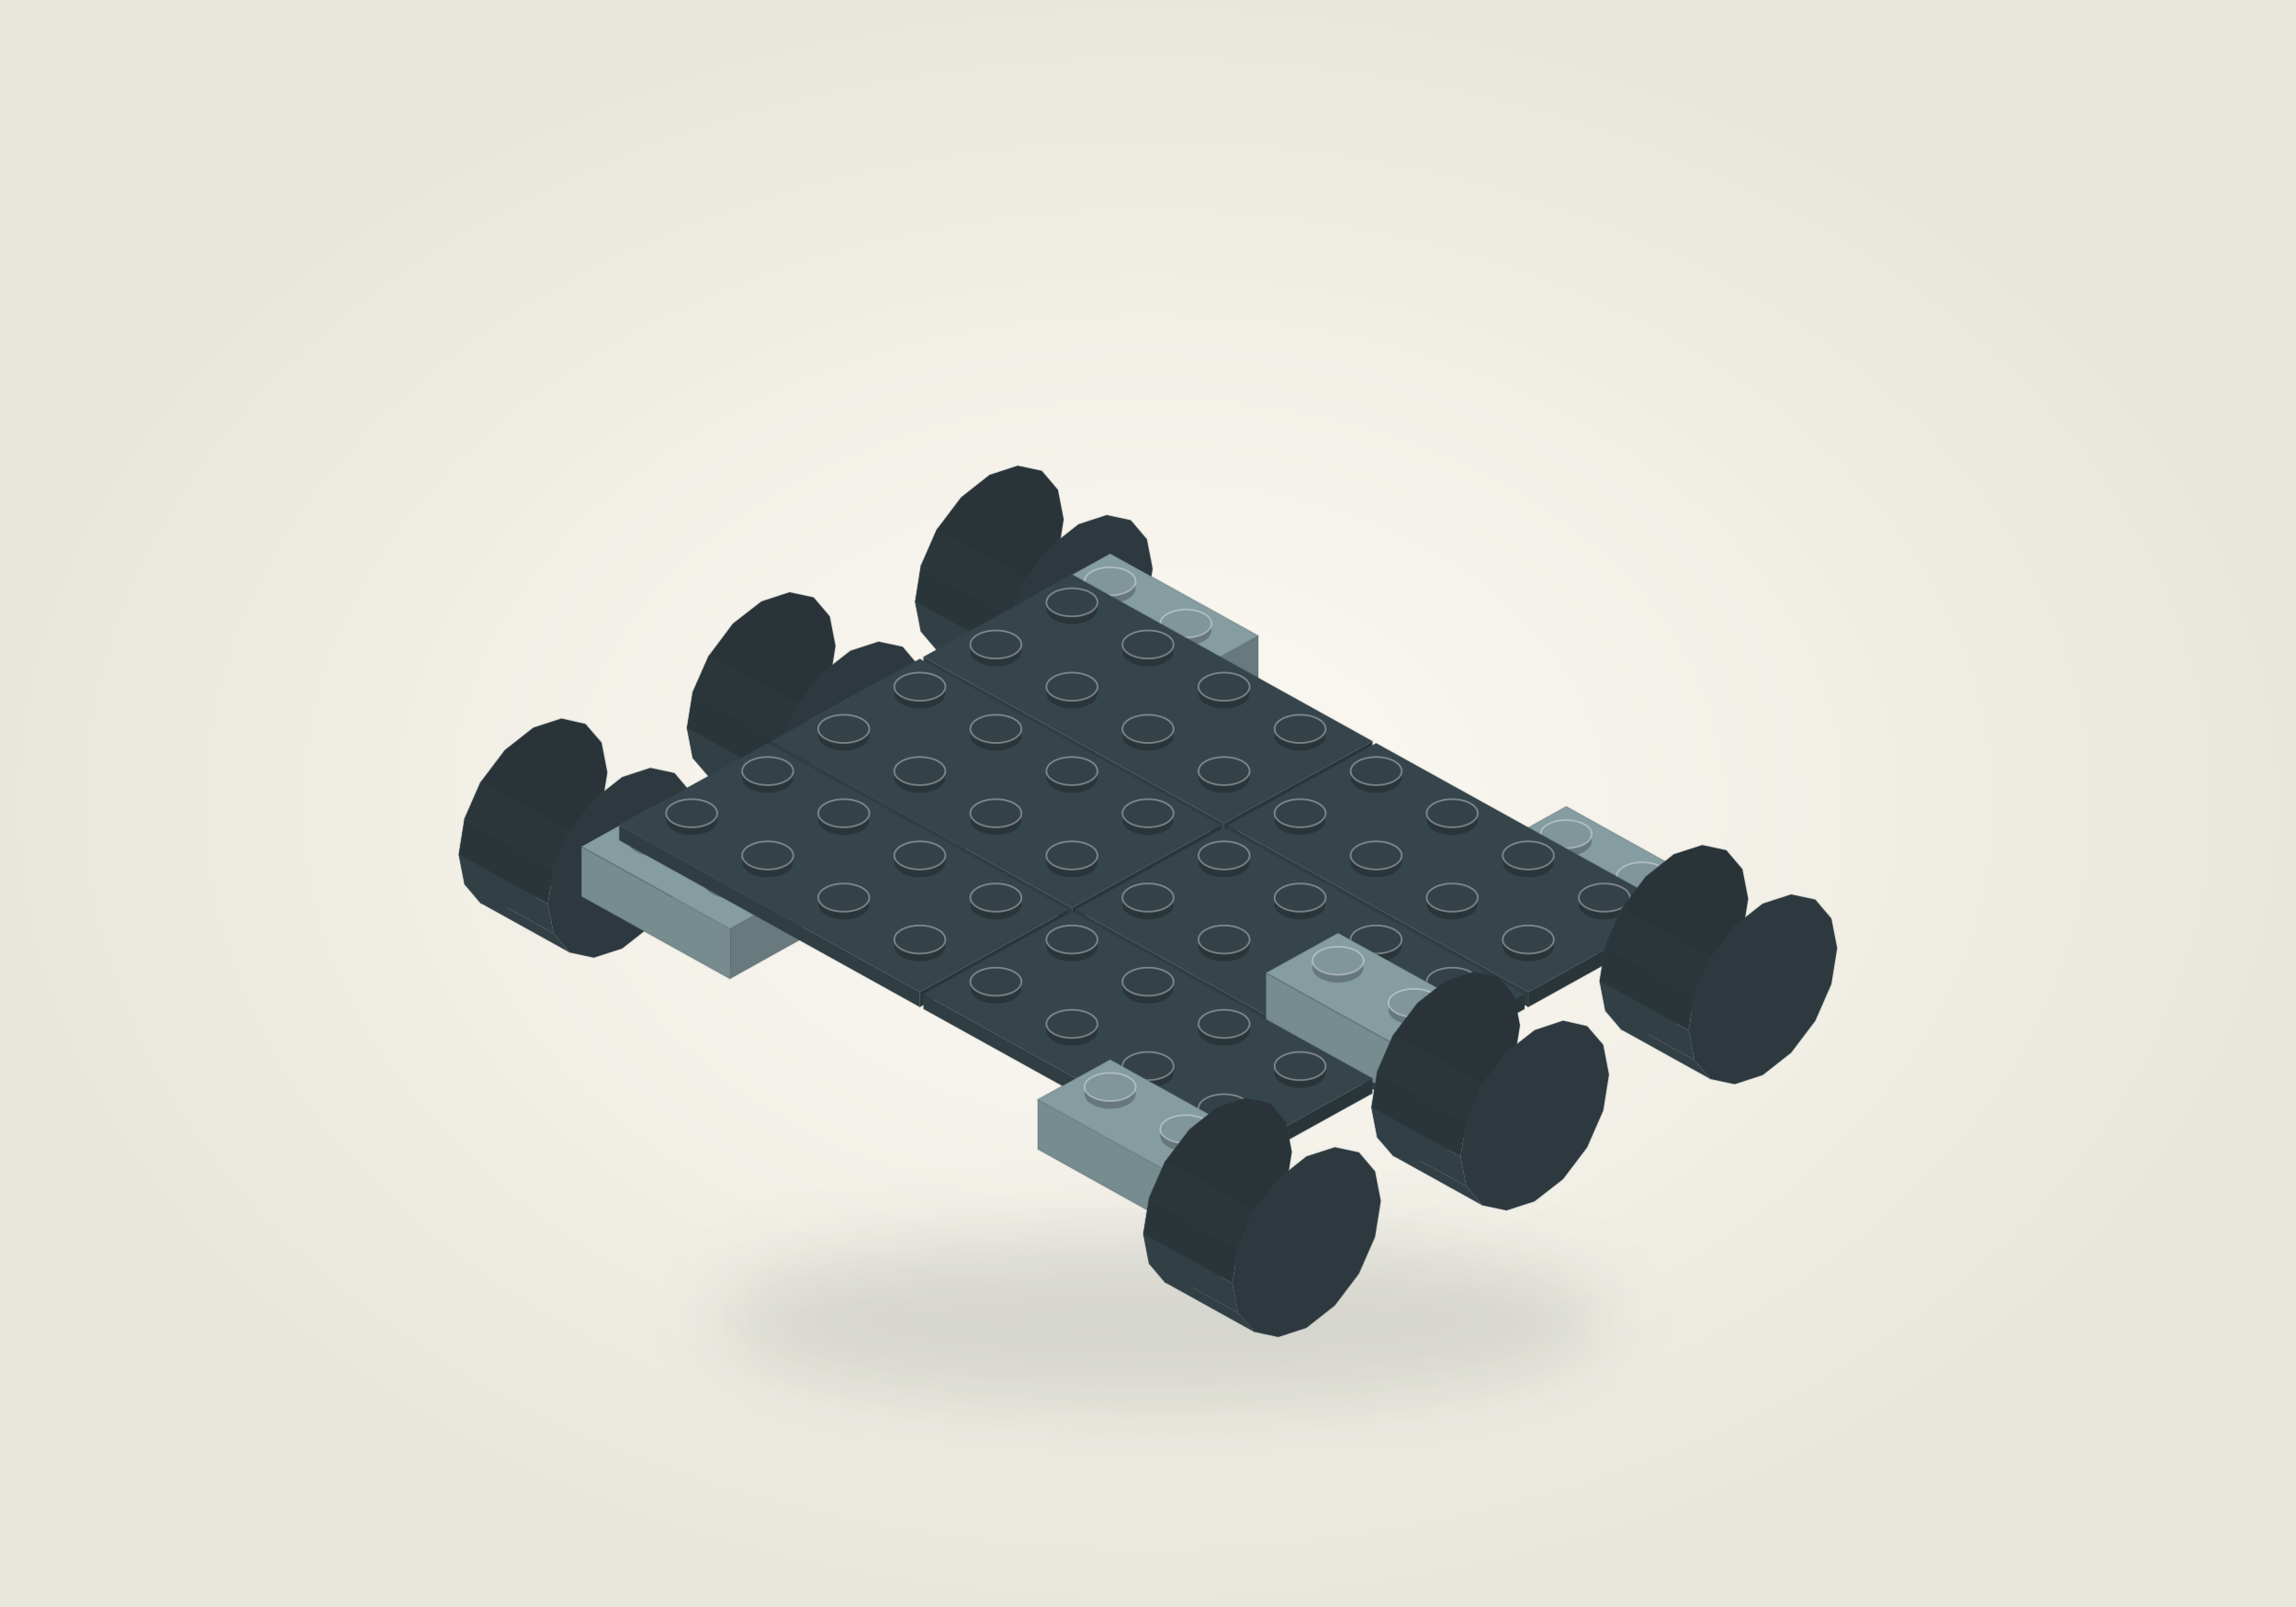
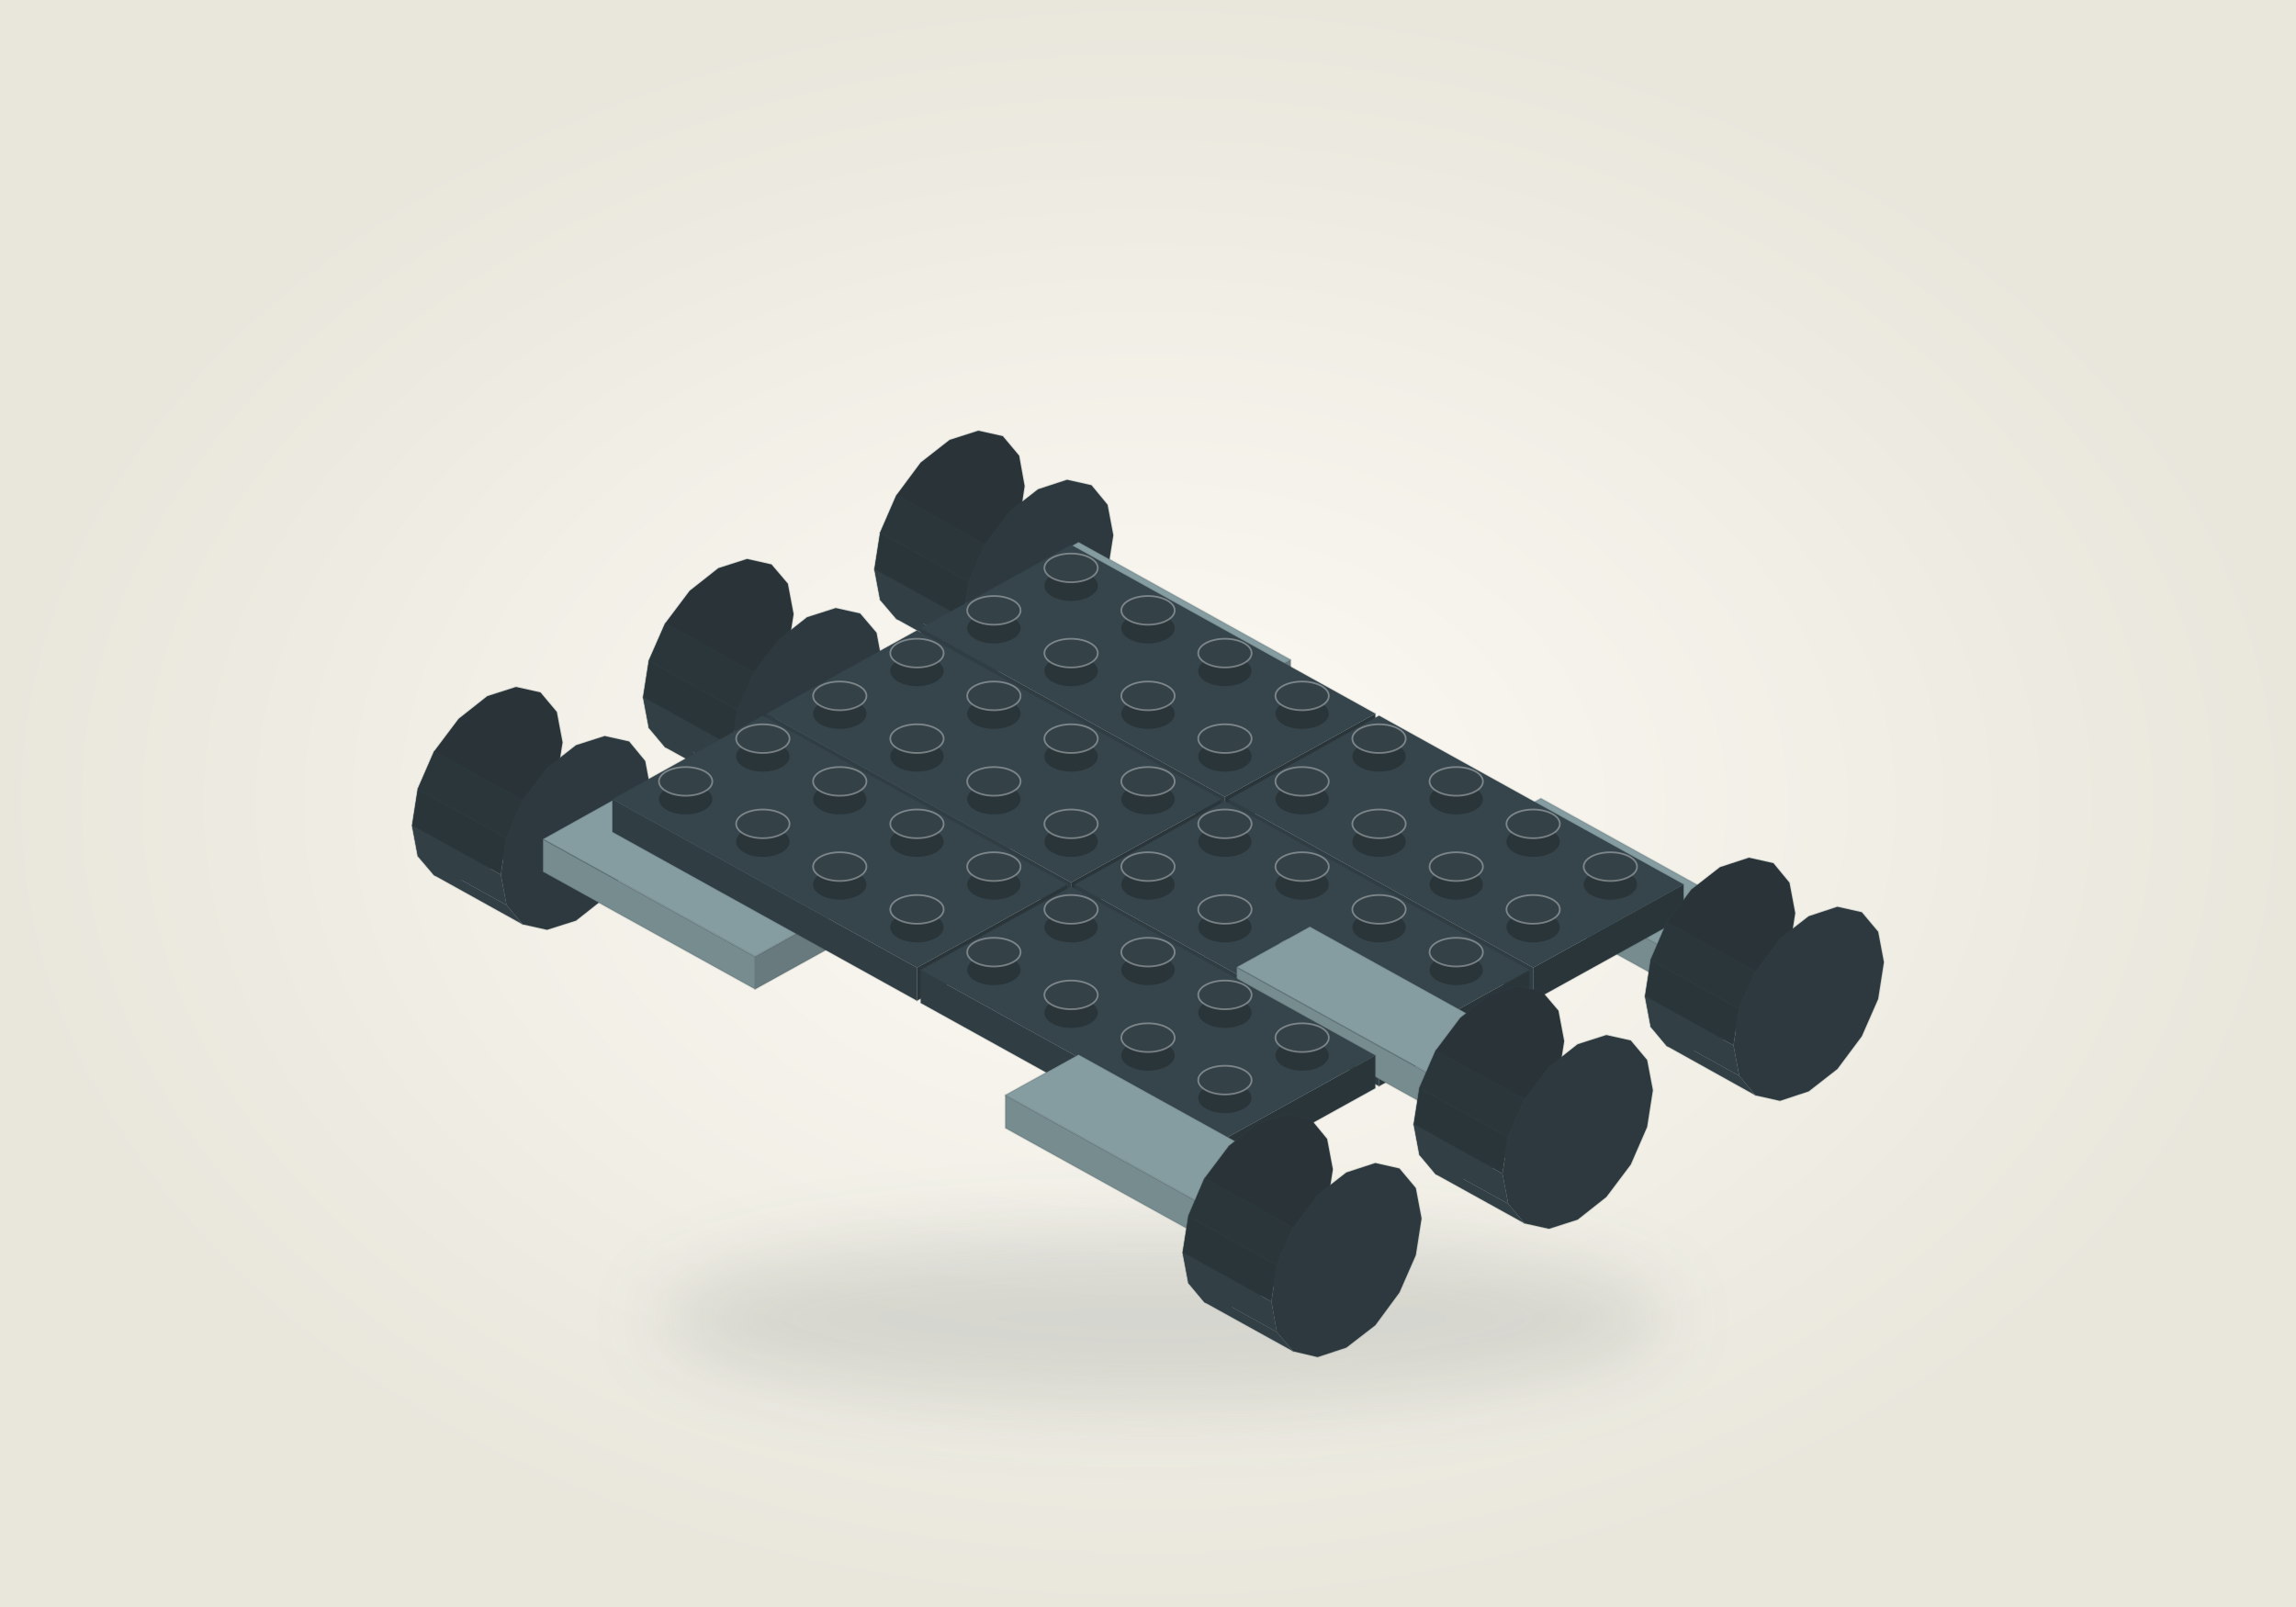
<svg xmlns="http://www.w3.org/2000/svg" width="800" height="560" viewBox="0 0 800 560" role="img" aria-label="Field rover">
  <style>.p{stroke:#344248;stroke-opacity:.17;stroke-width:.55;stroke-linejoin:round}</style>
  <defs>
    <g id="stud">
-       <ellipse cy="1.2" rx="8.9" ry="5.2" fill="currentColor" />
-       <ellipse cy="1.2" rx="8.9" ry="5.2" fill="#000" opacity=".2" />
-       <ellipse cy="-1.2" rx="8.9" ry="4.9" fill="currentColor" stroke="#fff" stroke-opacity=".35" stroke-width=".6" />
+       <ellipse cy="3.1" rx="9.3" ry="5.3" fill="currentColor" />
+       <ellipse cy="3.1" rx="9.3" ry="5.3" fill="#000" opacity=".2" />
+       <ellipse cy="-3.1" rx="9.3" ry="5" fill="currentColor" stroke="#fff" stroke-opacity=".35" stroke-width=".6" />
    </g>
    <radialGradient id="bg">
      <stop stop-color="#FCFAF4" />
      <stop offset="1" stop-color="#E9E7DC" />
    </radialGradient>
    <filter id="shadow" x="-.3" y="-.5" width="1.6" height="2">
      <feGaussianBlur stdDeviation="13" />
    </filter>
  </defs>
  <path fill="url(#bg)" d="M0 0H800V560H0Z" />
-   <ellipse cx="405" cy="460.1" rx="155" ry="30" fill="#344248" opacity=".14" filter="url(#shadow)" />
-   <path d="M318.9,209.7L320.9,197.2L326.5,184.4L334.9,173.3L344.8,165.5L354.6,162.3L363,164.1L368.6,170.7L370.6,181L368.6,193.5L363,206.3L354.6,217.4L344.8,225.2L334.9,228.4L326.5,226.6L320.9,220Z" fill="#293338" class="p" />
-   <path d="M318.9,209.7L320.9,197.2L351.9,214.4L349.9,226.9Z" fill="#2a353a" class="p" />
-   <path d="M320.9,197.2L326.5,184.4L357.5,201.6L351.9,214.4Z" fill="#2a363a" class="p" />
-   <path d="M326.5,226.6L320.9,220L351.9,237.2L357.5,243.8Z" fill="#323f45" class="p" />
-   <path d="M320.9,220L318.9,209.7L349.9,226.9L351.9,237.2Z" fill="#324046" class="p" />
-   <path d="M349.9,226.9L351.9,214.4L357.5,201.6L365.9,190.5L375.8,182.7L385.6,179.5L394,181.3L399.6,187.9L401.6,198.2L399.6,210.7L394,223.5L385.6,234.6L375.8,242.4L365.9,245.6L357.5,243.8L351.9,237.2Z" fill="#2d393e" class="p" />
-   <path d="M438.4,239L413.2,252.9L413.2,235.5L438.4,221.5Z" fill="#687a7d" class="p" />
-   <path d="M413.2,252.9L361.6,224.3L361.6,206.9L413.2,235.5Z" fill="#778c8f" class="p" />
-   <path d="M386.8,192.9L438.4,221.5L413.2,235.5L361.6,206.9Z" fill="#859ca0" class="p" />
-   <use href="#stud" x="386.8" y="203.8" color="#80969A" />
-   <use href="#stud" x="413.2" y="218.5" color="#80969A" />
-   <path d="M239.4,253.7L241.4,241.2L247,228.5L255.4,217.3L265.3,209.6L275.1,206.4L283.5,208.2L289.1,214.8L291.1,225.1L289.1,237.6L283.5,250.4L275.1,261.5L265.3,269.3L255.4,272.5L247,270.6L241.4,264.1Z" fill="#293338" class="p" />
-   <path d="M239.4,253.7L241.4,241.2L272.4,258.4L270.4,270.9Z" fill="#2a353a" class="p" />
-   <path d="M241.4,241.2L247,228.5L278,245.6L272.4,258.4Z" fill="#2a363a" class="p" />
-   <path d="M247,270.6L241.4,264.1L272.4,281.3L278,287.8Z" fill="#323f45" class="p" />
-   <path d="M241.4,264.1L239.4,253.7L270.4,270.9L272.4,281.3Z" fill="#324046" class="p" />
-   <path d="M270.4,270.9L272.4,258.4L278,245.6L286.4,234.5L296.3,226.8L306.1,223.6L314.5,225.4L320.1,232L322.1,242.3L320.1,254.8L314.5,267.6L306.1,278.7L296.3,286.4L286.4,289.6L278,287.8L272.4,281.3Z" fill="#2d393e" class="p" />
-   <path d="M478.2,263.5L426.5,292.1L426.5,286.9L478.2,258.3Z" fill="#2a353a" class="p" />
-   <path d="M426.5,292.1L321.8,234.1L321.8,228.9L426.5,286.9Z" fill="#303d43" class="p" />
-   <path d="M373.5,200.2L478.2,258.3L426.5,286.9L321.8,228.9Z" fill="#36454b" class="p" />
-   <use href="#stud" x="373.5" y="211.1" color="#344248" />
-   <use href="#stud" x="347" y="225.8" color="#344248" />
-   <use href="#stud" x="400" y="225.8" color="#344248" />
-   <use href="#stud" x="373.5" y="240.5" color="#344248" />
-   <use href="#stud" x="426.5" y="240.5" color="#344248" />
-   <use href="#stud" x="400" y="255.2" color="#344248" />
-   <use href="#stud" x="453" y="255.2" color="#344248" />
-   <use href="#stud" x="426.5" y="269.9" color="#344248" />
-   <path d="M358.9,283L333.8,297L333.8,279.6L358.9,265.6Z" fill="#687a7d" class="p" />
-   <path d="M333.8,297L282.1,268.4L282.1,250.9L333.8,279.6Z" fill="#778c8f" class="p" />
-   <path d="M307.3,237L358.9,265.6L333.8,279.6L282.1,250.9Z" fill="#859ca0" class="p" />
-   <use href="#stud" x="307.3" y="247.9" color="#80969A" />
-   <use href="#stud" x="333.8" y="262.5" color="#80969A" />
-   <path d="M159.9,297.8L161.9,285.3L167.5,272.5L175.9,261.4L185.8,253.6L195.6,250.4L204,252.3L209.6,258.8L211.6,269.2L209.6,281.7L204,294.5L195.6,305.6L185.8,313.3L175.9,316.5L167.5,314.7L161.9,308.1Z" fill="#293338" class="p" />
-   <path d="M159.9,297.8L161.9,285.3L192.9,302.5L190.9,315Z" fill="#2a353a" class="p" />
-   <path d="M161.9,285.3L167.5,272.5L198.5,289.7L192.9,302.5Z" fill="#2a363a" class="p" />
-   <path d="M167.5,314.7L161.9,308.1L192.9,325.3L198.5,331.9Z" fill="#323f45" class="p" />
-   <path d="M161.9,308.1L159.9,297.8L190.9,315L192.9,325.3Z" fill="#324046" class="p" />
-   <path d="M190.9,315L192.9,302.5L198.5,289.7L206.9,278.6L216.8,270.8L226.6,267.6L235,269.4L240.6,276L242.6,286.3L240.6,298.9L235,311.6L226.6,322.8L216.8,330.5L206.9,333.7L198.5,331.9L192.9,325.3Z" fill="#2d393e" class="p" />
-   <path d="M425.2,292.8L373.5,321.5L373.5,316.3L425.2,287.6Z" fill="#2a353a" class="p" />
-   <path d="M373.5,321.5L268.8,263.5L268.8,258.3L373.5,316.3Z" fill="#303d43" class="p" />
-   <path d="M320.5,229.6L425.2,287.6L373.5,316.3L268.8,258.3Z" fill="#36454b" class="p" />
-   <use href="#stud" x="320.5" y="240.5" color="#344248" />
-   <use href="#stud" x="294" y="255.2" color="#344248" />
-   <use href="#stud" x="347" y="255.2" color="#344248" />
-   <use href="#stud" x="320.5" y="269.9" color="#344248" />
-   <use href="#stud" x="373.5" y="269.9" color="#344248" />
-   <use href="#stud" x="347" y="284.6" color="#344248" />
-   <use href="#stud" x="400" y="284.6" color="#344248" />
-   <use href="#stud" x="373.5" y="299.3" color="#344248" />
-   <path d="M279.4,327.1L254.3,341.1L254.3,323.6L279.4,309.7Z" fill="#687a7d" class="p" />
-   <path d="M254.3,341.1L202.6,312.4L202.6,295L254.3,323.6Z" fill="#778c8f" class="p" />
-   <path d="M227.8,281L279.4,309.7L254.3,323.6L202.6,295Z" fill="#859ca0" class="p" />
-   <use href="#stud" x="227.8" y="291.9" color="#80969A" />
-   <use href="#stud" x="254.3" y="306.6" color="#80969A" />
-   <path d="M597.4,327.1L572.2,341.1L572.2,323.6L597.4,309.7Z" fill="#687a7d" class="p" />
-   <path d="M572.2,341.1L520.6,312.4L520.6,295L572.2,323.6Z" fill="#778c8f" class="p" />
-   <path d="M545.7,281L597.4,309.7L572.2,323.6L520.6,295Z" fill="#859ca0" class="p" />
-   <use href="#stud" x="545.7" y="291.9" color="#80969A" />
-   <use href="#stud" x="572.2" y="306.6" color="#80969A" />
-   <path d="M584.2,322.2L532.5,350.9L532.5,345.7L584.2,317Z" fill="#2a353a" class="p" />
-   <path d="M532.5,350.9L427.8,292.8L427.8,287.6L532.5,345.7Z" fill="#303d43" class="p" />
-   <path d="M479.5,259L584.2,317L532.5,345.7L427.8,287.6Z" fill="#36454b" class="p" />
-   <use href="#stud" x="479.5" y="269.9" color="#344248" />
-   <use href="#stud" x="453" y="284.6" color="#344248" />
-   <use href="#stud" x="506" y="284.6" color="#344248" />
-   <use href="#stud" x="479.5" y="299.3" color="#344248" />
-   <use href="#stud" x="532.5" y="299.3" color="#344248" />
-   <use href="#stud" x="506" y="314" color="#344248" />
-   <use href="#stud" x="559" y="314" color="#344248" />
-   <use href="#stud" x="532.5" y="328.6" color="#344248" />
-   <path d="M372.2,322.2L320.5,350.9L320.5,345.7L372.2,317Z" fill="#2a353a" class="p" />
-   <path d="M320.5,350.9L215.8,292.8L215.8,287.6L320.5,345.7Z" fill="#303d43" class="p" />
-   <path d="M267.5,259L372.2,317L320.5,345.7L215.8,287.6Z" fill="#36454b" class="p" />
-   <use href="#stud" x="267.5" y="269.9" color="#344248" />
-   <use href="#stud" x="241" y="284.6" color="#344248" />
-   <use href="#stud" x="294" y="284.6" color="#344248" />
-   <use href="#stud" x="267.5" y="299.3" color="#344248" />
-   <use href="#stud" x="320.5" y="299.3" color="#344248" />
-   <use href="#stud" x="294" y="314" color="#344248" />
-   <use href="#stud" x="347" y="314" color="#344248" />
-   <use href="#stud" x="320.5" y="328.6" color="#344248" />
-   <path d="M557.4,341.9L559.4,329.4L565,316.6L573.4,305.5L583.2,297.7L593.1,294.5L601.5,296.3L607.1,302.9L609.1,313.2L607.1,325.7L601.5,338.5L593.1,349.6L583.2,357.4L573.4,360.6L565,358.8L559.4,352.2Z" fill="#293338" class="p" />
-   <path d="M557.4,341.9L559.4,329.4L590.4,346.5L588.4,359.1Z" fill="#2a353a" class="p" />
-   <path d="M559.4,329.4L565,316.6L596,333.8L590.4,346.5Z" fill="#2a363a" class="p" />
-   <path d="M565,358.8L559.4,352.2L590.4,369.4L596,376Z" fill="#323f45" class="p" />
-   <path d="M559.4,352.2L557.4,341.9L588.4,359.1L590.4,369.4Z" fill="#324046" class="p" />
-   <path d="M588.4,359.1L590.4,346.5L596,333.8L604.4,322.6L614.2,314.9L624.1,311.7L632.5,313.5L638.1,320.1L640.1,330.4L638.1,342.9L632.5,355.7L624.1,366.8L614.2,374.6L604.4,377.8L596,376L590.4,369.4Z" fill="#2d393e" class="p" />
-   <path d="M531.2,351.6L479.5,380.2L479.5,375L531.2,346.4Z" fill="#2a353a" class="p" />
-   <path d="M479.5,380.2L374.8,322.2L374.8,317L479.5,375Z" fill="#303d43" class="p" />
-   <path d="M426.5,288.4L531.2,346.4L479.5,375L374.8,317Z" fill="#36454b" class="p" />
-   <use href="#stud" x="426.5" y="299.3" color="#344248" />
-   <use href="#stud" x="400" y="314" color="#344248" />
-   <use href="#stud" x="453" y="314" color="#344248" />
-   <use href="#stud" x="426.5" y="328.6" color="#344248" />
-   <use href="#stud" x="479.5" y="328.6" color="#344248" />
-   <use href="#stud" x="453" y="343.3" color="#344248" />
-   <use href="#stud" x="506" y="343.3" color="#344248" />
-   <use href="#stud" x="479.5" y="358" color="#344248" />
-   <path d="M517.9,371.2L492.7,385.1L492.7,367.7L517.9,353.7Z" fill="#687a7d" class="p" />
-   <path d="M492.7,385.1L441.1,356.5L441.1,339L492.7,367.7Z" fill="#778c8f" class="p" />
-   <path d="M466.2,325.1L517.9,353.7L492.7,367.7L441.1,339Z" fill="#859ca0" class="p" />
-   <use href="#stud" x="466.2" y="336" color="#80969A" />
-   <use href="#stud" x="492.7" y="350.7" color="#80969A" />
-   <path d="M477.9,385.9L479.9,373.4L485.5,360.6L493.9,349.5L503.7,341.8L513.6,338.6L522,340.4L527.6,347L529.6,357.3L527.6,369.8L522,382.6L513.6,393.7L503.7,401.4L493.9,404.7L485.5,402.8L479.9,396.3Z" fill="#293338" class="p" />
-   <path d="M477.9,385.9L479.9,373.4L510.9,390.6L508.9,403.1Z" fill="#2a353a" class="p" />
-   <path d="M479.9,373.4L485.5,360.6L516.5,377.8L510.9,390.6Z" fill="#2a363a" class="p" />
-   <path d="M485.5,402.8L479.9,396.3L510.9,413.4L516.5,420Z" fill="#323f45" class="p" />
-   <path d="M479.9,396.3L477.9,385.9L508.9,403.1L510.9,413.4Z" fill="#324046" class="p" />
-   <path d="M508.9,403.1L510.9,390.6L516.5,377.8L524.9,366.7L534.7,359L544.6,355.7L553,357.6L558.6,364.1L560.6,374.5L558.6,387L553,399.8L544.6,410.9L534.7,418.6L524.9,421.8L516.5,420L510.9,413.4Z" fill="#2d393e" class="p" />
-   <path d="M478.2,381L426.5,409.6L426.5,404.4L478.2,375.8Z" fill="#2a353a" class="p" />
-   <path d="M426.5,409.6L321.8,351.6L321.8,346.4L426.5,404.4Z" fill="#303d43" class="p" />
-   <path d="M373.5,317.7L478.2,375.8L426.5,404.4L321.8,346.4Z" fill="#36454b" class="p" />
-   <use href="#stud" x="373.5" y="328.6" color="#344248" />
-   <use href="#stud" x="347" y="343.3" color="#344248" />
-   <use href="#stud" x="400" y="343.3" color="#344248" />
-   <use href="#stud" x="373.5" y="358" color="#344248" />
-   <use href="#stud" x="426.5" y="358" color="#344248" />
-   <use href="#stud" x="400" y="372.7" color="#344248" />
-   <use href="#stud" x="453" y="372.7" color="#344248" />
-   <use href="#stud" x="426.5" y="387.4" color="#344248" />
-   <path d="M438.4,415.2L413.2,429.2L413.2,411.7L438.4,397.8Z" fill="#687a7d" class="p" />
-   <path d="M413.2,429.2L361.6,400.5L361.6,383.1L413.2,411.7Z" fill="#778c8f" class="p" />
-   <path d="M386.8,369.2L438.4,397.8L413.2,411.7L361.6,383.1Z" fill="#859ca0" class="p" />
-   <use href="#stud" x="386.8" y="380" color="#80969A" />
-   <use href="#stud" x="413.2" y="394.7" color="#80969A" />
-   <path d="M398.4,430L400.4,417.5L406,404.7L414.4,393.6L424.2,385.8L434.1,382.6L442.5,384.4L448.1,391L450.1,401.4L448.1,413.9L442.5,426.6L434.1,437.8L424.2,445.5L414.4,448.7L406,446.9L400.4,440.3Z" fill="#293338" class="p" />
-   <path d="M398.4,430L400.4,417.5L431.4,434.7L429.4,447.2Z" fill="#2a353a" class="p" />
-   <path d="M400.4,417.5L406,404.7L437,421.9L431.4,434.7Z" fill="#2a363a" class="p" />
-   <path d="M406,446.9L400.4,440.3L431.4,457.5L437,464.1Z" fill="#323f45" class="p" />
-   <path d="M400.4,440.3L398.4,430L429.4,447.2L431.4,457.5Z" fill="#324046" class="p" />
-   <path d="M429.4,447.2L431.4,434.7L437,421.9L445.4,410.8L455.2,403L465.1,399.8L473.5,401.6L479.1,408.2L481.1,418.5L479.1,431L473.5,443.8L465.1,454.9L455.2,462.7L445.4,465.9L437,464.1L431.4,457.5Z" fill="#2d393e" class="p" />
+   <ellipse cx="405" cy="459.5" rx="175.9" ry="30" fill="#344248" opacity=".14" filter="url(#shadow)" />
+   <path d="M304.7,198.4L306.7,185.6L312.4,172.5L320.8,161.2L330.9,153.3L340.9,150.1L349.4,152L355.1,158.8L357,169.4L355.1,182.2L349.4,195.2L340.9,206.5L330.9,214.4L320.8,217.6L312.4,215.7L306.7,209Z" fill="#293338" class="p" />
+   <path d="M304.7,198.4L306.7,185.6L337.6,202.7L335.6,215.5Z" fill="#2a353a" class="p" />
+   <path d="M306.7,185.6L312.4,172.5L343.2,189.7L337.6,202.7Z" fill="#2a363a" class="p" />
+   <path d="M312.4,215.7L306.7,209L337.6,226.1L343.2,232.8Z" fill="#323f45" class="p" />
+   <path d="M306.7,209L304.7,198.4L335.6,215.5L337.6,226.1Z" fill="#324046" class="p" />
+   <path d="M335.6,215.5L337.6,202.7L343.2,189.7L351.7,178.3L361.7,170.5L371.8,167.2L380.3,169.1L385.9,175.9L387.9,186.5L385.9,199.3L380.3,212.3L371.8,223.7L361.7,231.5L351.7,234.8L343.2,232.8L337.6,226.1Z" fill="#2d393e" class="p" />
+   <path d="M449.7,241.3L424.2,255.5L424.2,244L449.7,229.9Z" fill="#687a7d" class="p" />
+   <path d="M424.2,255.5L350.3,214.5L350.3,203.1L424.2,244Z" fill="#778c8f" class="p" />
+   <path d="M375.8,188.9L449.7,229.9L424.2,244L350.3,203.1Z" fill="#859ca0" class="p" />
+   <path d="M224.1,243L226.1,230.2L231.8,217.2L240.3,205.9L250.3,198L260.3,194.8L268.8,196.7L274.5,203.4L276.5,214L274.5,226.8L268.8,239.9L260.3,251.2L250.3,259.1L240.3,262.3L231.8,260.4L226.1,253.6Z" fill="#293338" class="p" />
+   <path d="M224.1,243L226.1,230.2L257,247.4L255,260.1Z" fill="#2a353a" class="p" />
+   <path d="M226.1,230.2L231.8,217.2L262.7,234.3L257,247.4Z" fill="#2a363a" class="p" />
+   <path d="M231.8,260.4L226.1,253.6L257,270.7L262.7,277.5Z" fill="#323f45" class="p" />
+   <path d="M226.1,253.6L224.1,243L255,260.1L257,270.7Z" fill="#324046" class="p" />
+   <path d="M255,260.1L257,247.4L262.7,234.3L271.2,223L281.2,215.1L291.2,211.9L299.7,213.8L305.4,220.5L307.4,231.1L305.4,243.9L299.7,257L291.2,268.3L281.2,276.2L271.2,279.4L262.7,277.5L257,270.7Z" fill="#2d393e" class="p" />
+   <path d="M479.2,260.2L426.8,289.2L426.8,277.7L479.2,248.7Z" fill="#2a353a" class="p" />
+   <path d="M426.8,289.2L320.8,230.4L320.8,218.9L426.8,277.7Z" fill="#303d43" class="p" />
+   <path d="M373.2,189.9L479.2,248.7L426.8,277.7L320.8,218.9Z" fill="#36454b" class="p" />
+   <use href="#stud" x="373.2" y="201" color="#344248" />
+   <use href="#stud" x="346.3" y="215.8" color="#344248" />
+   <use href="#stud" x="400" y="215.8" color="#344248" />
+   <use href="#stud" x="373.2" y="230.7" color="#344248" />
+   <use href="#stud" x="426.8" y="230.7" color="#344248" />
+   <use href="#stud" x="400" y="245.6" color="#344248" />
+   <use href="#stud" x="453.7" y="245.6" color="#344248" />
+   <use href="#stud" x="426.8" y="260.5" color="#344248" />
+   <path d="M369.1,286L343.6,300.1L343.6,288.6L369.1,274.5Z" fill="#687a7d" class="p" />
+   <path d="M343.6,300.1L269.8,259.2L269.8,247.7L343.6,288.6Z" fill="#778c8f" class="p" />
+   <path d="M295.3,233.6L369.1,274.5L343.6,288.6L269.8,247.7Z" fill="#859ca0" class="p" />
+   <path d="M143.6,287.7L145.6,274.9L151.3,261.8L159.8,250.5L169.8,242.6L179.8,239.4L188.3,241.3L194,248.1L196,258.7L194,271.4L188.3,284.5L179.8,295.8L169.8,303.7L159.8,306.9L151.3,305L145.6,298.3Z" fill="#293338" class="p" />
+   <path d="M143.6,287.7L145.6,274.9L176.5,292L174.5,304.8Z" fill="#2a353a" class="p" />
+   <path d="M145.6,274.9L151.3,261.8L182.1,278.9L176.5,292Z" fill="#2a363a" class="p" />
+   <path d="M151.3,305L145.6,298.3L176.5,315.4L182.1,322.1Z" fill="#323f45" class="p" />
+   <path d="M145.6,298.3L143.6,287.7L174.5,304.8L176.5,315.4Z" fill="#324046" class="p" />
+   <path d="M174.5,304.8L176.5,292L182.1,278.9L190.6,267.6L200.7,259.7L210.7,256.5L219.2,258.4L224.8,265.2L226.8,275.8L224.8,288.6L219.2,301.6L210.7,312.9L200.7,320.8L190.6,324L182.1,322.1L176.5,315.4Z" fill="#2d393e" class="p" />
+   <path d="M425.5,289.9L373.2,319L373.2,307.5L425.5,278.5Z" fill="#2a353a" class="p" />
+   <path d="M373.2,319L267.1,260.2L267.1,248.7L373.2,307.5Z" fill="#303d43" class="p" />
+   <path d="M319.5,219.7L425.5,278.5L373.2,307.5L267.1,248.7Z" fill="#36454b" class="p" />
+   <use href="#stud" x="319.5" y="230.7" color="#344248" />
+   <use href="#stud" x="292.6" y="245.6" color="#344248" />
+   <use href="#stud" x="346.3" y="245.6" color="#344248" />
+   <use href="#stud" x="319.5" y="260.5" color="#344248" />
+   <use href="#stud" x="373.2" y="260.5" color="#344248" />
+   <use href="#stud" x="346.3" y="275.4" color="#344248" />
+   <use href="#stud" x="400" y="275.4" color="#344248" />
+   <use href="#stud" x="373.2" y="290.2" color="#344248" />
+   <path d="M288.6,330.6L263.1,344.7L263.1,333.3L288.6,319.1Z" fill="#687a7d" class="p" />
+   <path d="M263.1,344.7L189.2,303.8L189.2,292.4L263.1,333.3Z" fill="#778c8f" class="p" />
+   <path d="M214.7,278.2L288.6,319.1L263.1,333.3L189.2,292.4Z" fill="#859ca0" class="p" />
+   <path d="M610.8,330.6L585.3,344.7L585.3,333.3L610.8,319.1Z" fill="#687a7d" class="p" />
+   <path d="M585.3,344.7L511.4,303.8L511.4,292.4L585.3,333.3Z" fill="#778c8f" class="p" />
+   <path d="M536.9,278.2L610.8,319.1L585.3,333.3L511.4,292.4Z" fill="#859ca0" class="p" />
+   <path d="M586.6,319.7L534.2,348.7L534.2,337.2L586.6,308.2Z" fill="#2a353a" class="p" />
+   <path d="M534.2,348.7L428.2,289.9L428.2,278.5L534.2,337.2Z" fill="#303d43" class="p" />
+   <path d="M480.5,249.4L586.6,308.2L534.2,337.2L428.2,278.5Z" fill="#36454b" class="p" />
+   <use href="#stud" x="480.5" y="260.5" color="#344248" />
+   <use href="#stud" x="453.7" y="275.4" color="#344248" />
+   <use href="#stud" x="507.4" y="275.4" color="#344248" />
+   <use href="#stud" x="480.5" y="290.2" color="#344248" />
+   <use href="#stud" x="534.2" y="290.2" color="#344248" />
+   <use href="#stud" x="507.4" y="305.1" color="#344248" />
+   <use href="#stud" x="561.1" y="305.1" color="#344248" />
+   <use href="#stud" x="534.2" y="320" color="#344248" />
+   <path d="M371.8,319.7L319.5,348.7L319.5,337.2L371.8,308.2Z" fill="#2a353a" class="p" />
+   <path d="M319.5,348.7L213.4,289.9L213.4,278.5L319.5,337.2Z" fill="#303d43" class="p" />
+   <path d="M265.8,249.4L371.8,308.2L319.5,337.2L213.4,278.5Z" fill="#36454b" class="p" />
+   <use href="#stud" x="265.8" y="260.5" color="#344248" />
+   <use href="#stud" x="238.9" y="275.4" color="#344248" />
+   <use href="#stud" x="292.6" y="275.4" color="#344248" />
+   <use href="#stud" x="265.8" y="290.2" color="#344248" />
+   <use href="#stud" x="319.5" y="290.2" color="#344248" />
+   <use href="#stud" x="292.6" y="305.1" color="#344248" />
+   <use href="#stud" x="346.3" y="305.1" color="#344248" />
+   <use href="#stud" x="319.5" y="320" color="#344248" />
+   <path d="M573.2,347.2L575.2,334.4L580.8,321.4L589.3,310L599.3,302.2L609.4,298.9L617.9,300.8L623.5,307.6L625.5,318.2L623.5,331L617.9,344L609.4,355.3L599.3,363.2L589.3,366.5L580.8,364.5L575.2,357.8Z" fill="#293338" class="p" />
+   <path d="M573.2,347.2L575.2,334.4L606,351.5L604,364.3Z" fill="#2a353a" class="p" />
+   <path d="M575.2,334.4L580.8,321.4L611.7,338.5L606,351.5Z" fill="#2a363a" class="p" />
+   <path d="M580.8,364.5L575.2,357.8L606,374.9L611.7,381.7Z" fill="#323f45" class="p" />
+   <path d="M575.2,357.8L573.2,347.2L604,364.3L606,374.9Z" fill="#324046" class="p" />
+   <path d="M604,364.3L606,351.5L611.7,338.5L620.2,327.1L630.2,319.3L640.2,316L648.7,317.9L654.4,324.7L656.4,335.3L654.4,348.1L648.7,361.1L640.2,372.5L630.2,380.3L620.2,383.6L611.7,381.7L606,374.9Z" fill="#2d393e" class="p" />
+   <path d="M532.9,349.5L480.5,378.5L480.5,367L532.9,338Z" fill="#2a353a" class="p" />
+   <path d="M480.5,378.5L374.5,319.7L374.5,308.2L480.5,367Z" fill="#303d43" class="p" />
+   <path d="M426.8,279.2L532.9,338L480.5,367L374.5,308.2Z" fill="#36454b" class="p" />
+   <use href="#stud" x="426.8" y="290.2" color="#344248" />
+   <use href="#stud" x="400" y="305.1" color="#344248" />
+   <use href="#stud" x="453.7" y="305.1" color="#344248" />
+   <use href="#stud" x="426.8" y="320" color="#344248" />
+   <use href="#stud" x="480.5" y="320" color="#344248" />
+   <use href="#stud" x="453.7" y="334.9" color="#344248" />
+   <use href="#stud" x="507.4" y="334.9" color="#344248" />
+   <use href="#stud" x="480.5" y="349.8" color="#344248" />
+   <path d="M530.2,375.3L504.7,389.4L504.7,377.9L530.2,363.8Z" fill="#687a7d" class="p" />
+   <path d="M504.7,389.4L430.9,348.5L430.9,337L504.7,377.9Z" fill="#778c8f" class="p" />
+   <path d="M456.4,322.9L530.2,363.8L504.7,377.9L430.9,337Z" fill="#859ca0" class="p" />
+   <path d="M479.2,379.2L426.8,408.2L426.8,396.8L479.2,367.8Z" fill="#2a353a" class="p" />
+   <path d="M426.8,408.2L320.8,349.5L320.8,338L426.8,396.8Z" fill="#303d43" class="p" />
+   <path d="M373.2,309L479.2,367.8L426.8,396.8L320.8,338Z" fill="#36454b" class="p" />
+   <use href="#stud" x="373.2" y="320" color="#344248" />
+   <use href="#stud" x="346.3" y="334.9" color="#344248" />
+   <use href="#stud" x="400" y="334.9" color="#344248" />
+   <use href="#stud" x="373.2" y="349.8" color="#344248" />
+   <use href="#stud" x="426.8" y="349.8" color="#344248" />
+   <use href="#stud" x="400" y="364.7" color="#344248" />
+   <use href="#stud" x="453.7" y="364.7" color="#344248" />
+   <use href="#stud" x="426.8" y="379.5" color="#344248" />
+   <path d="M492.6,391.8L494.6,379.1L500.3,366L508.8,354.7L518.8,346.8L528.8,343.6L537.3,345.5L543,352.2L545,362.8L543,375.6L537.3,388.7L528.8,400L518.8,407.9L508.8,411.1L500.3,409.2L494.6,402.4Z" fill="#293338" class="p" />
+   <path d="M492.6,391.8L494.6,379.1L525.5,396.2L523.5,409Z" fill="#2a353a" class="p" />
+   <path d="M494.6,379.1L500.3,366L531.2,383.1L525.5,396.2Z" fill="#2a363a" class="p" />
+   <path d="M500.3,409.2L494.6,402.4L525.5,419.5L531.2,426.3Z" fill="#323f45" class="p" />
+   <path d="M494.6,402.4L492.6,391.8L523.5,409L525.5,419.5Z" fill="#324046" class="p" />
+   <path d="M523.5,409L525.5,396.2L531.2,383.1L539.7,371.8L549.7,363.9L559.7,360.7L568.2,362.6L573.9,369.4L575.9,379.9L573.9,392.7L568.2,405.8L559.7,417.1L549.7,425L539.7,428.2L531.2,426.3L525.5,419.5Z" fill="#2d393e" class="p" />
+   <path d="M449.7,419.9L424.2,434L424.2,422.6L449.7,408.4Z" fill="#687a7d" class="p" />
+   <path d="M424.2,434L350.3,393.1L350.3,381.6L424.2,422.6Z" fill="#778c8f" class="p" />
+   <path d="M375.8,367.5L449.7,408.4L424.2,422.6L350.3,381.6Z" fill="#859ca0" class="p" />
+   <path d="M412.1,436.5L414.1,423.7L419.7,410.6L428.2,399.3L438.3,391.4L448.3,388.2L456.8,390.1L462.4,396.9L464.4,407.5L462.4,420.3L456.8,433.3L448.3,444.6L438.3,452.5L428.2,455.7L419.7,453.8L414.1,447.1Z" fill="#293338" class="p" />
+   <path d="M412.1,436.5L414.1,423.7L444.9,440.8L443,453.6Z" fill="#2a353a" class="p" />
+   <path d="M414.1,423.7L419.7,410.6L450.6,427.8L444.9,440.8Z" fill="#2a363a" class="p" />
+   <path d="M419.7,453.8L414.1,447.1L444.9,464.2L450.6,470.9Z" fill="#323f45" class="p" />
+   <path d="M414.1,447.1L412.1,436.5L443,453.6L444.9,464.2Z" fill="#324046" class="p" />
+   <path d="M443,453.6L444.9,440.8L450.6,427.8L459.1,416.4L469.1,408.6L479.2,405.3L487.6,407.2L493.3,414L495.3,424.6L493.3,437.4L487.6,450.4L479.2,461.8L469.1,469.6L459.1,472.9L450.6,470.9L444.9,464.2Z" fill="#2d393e" class="p" />
</svg>
